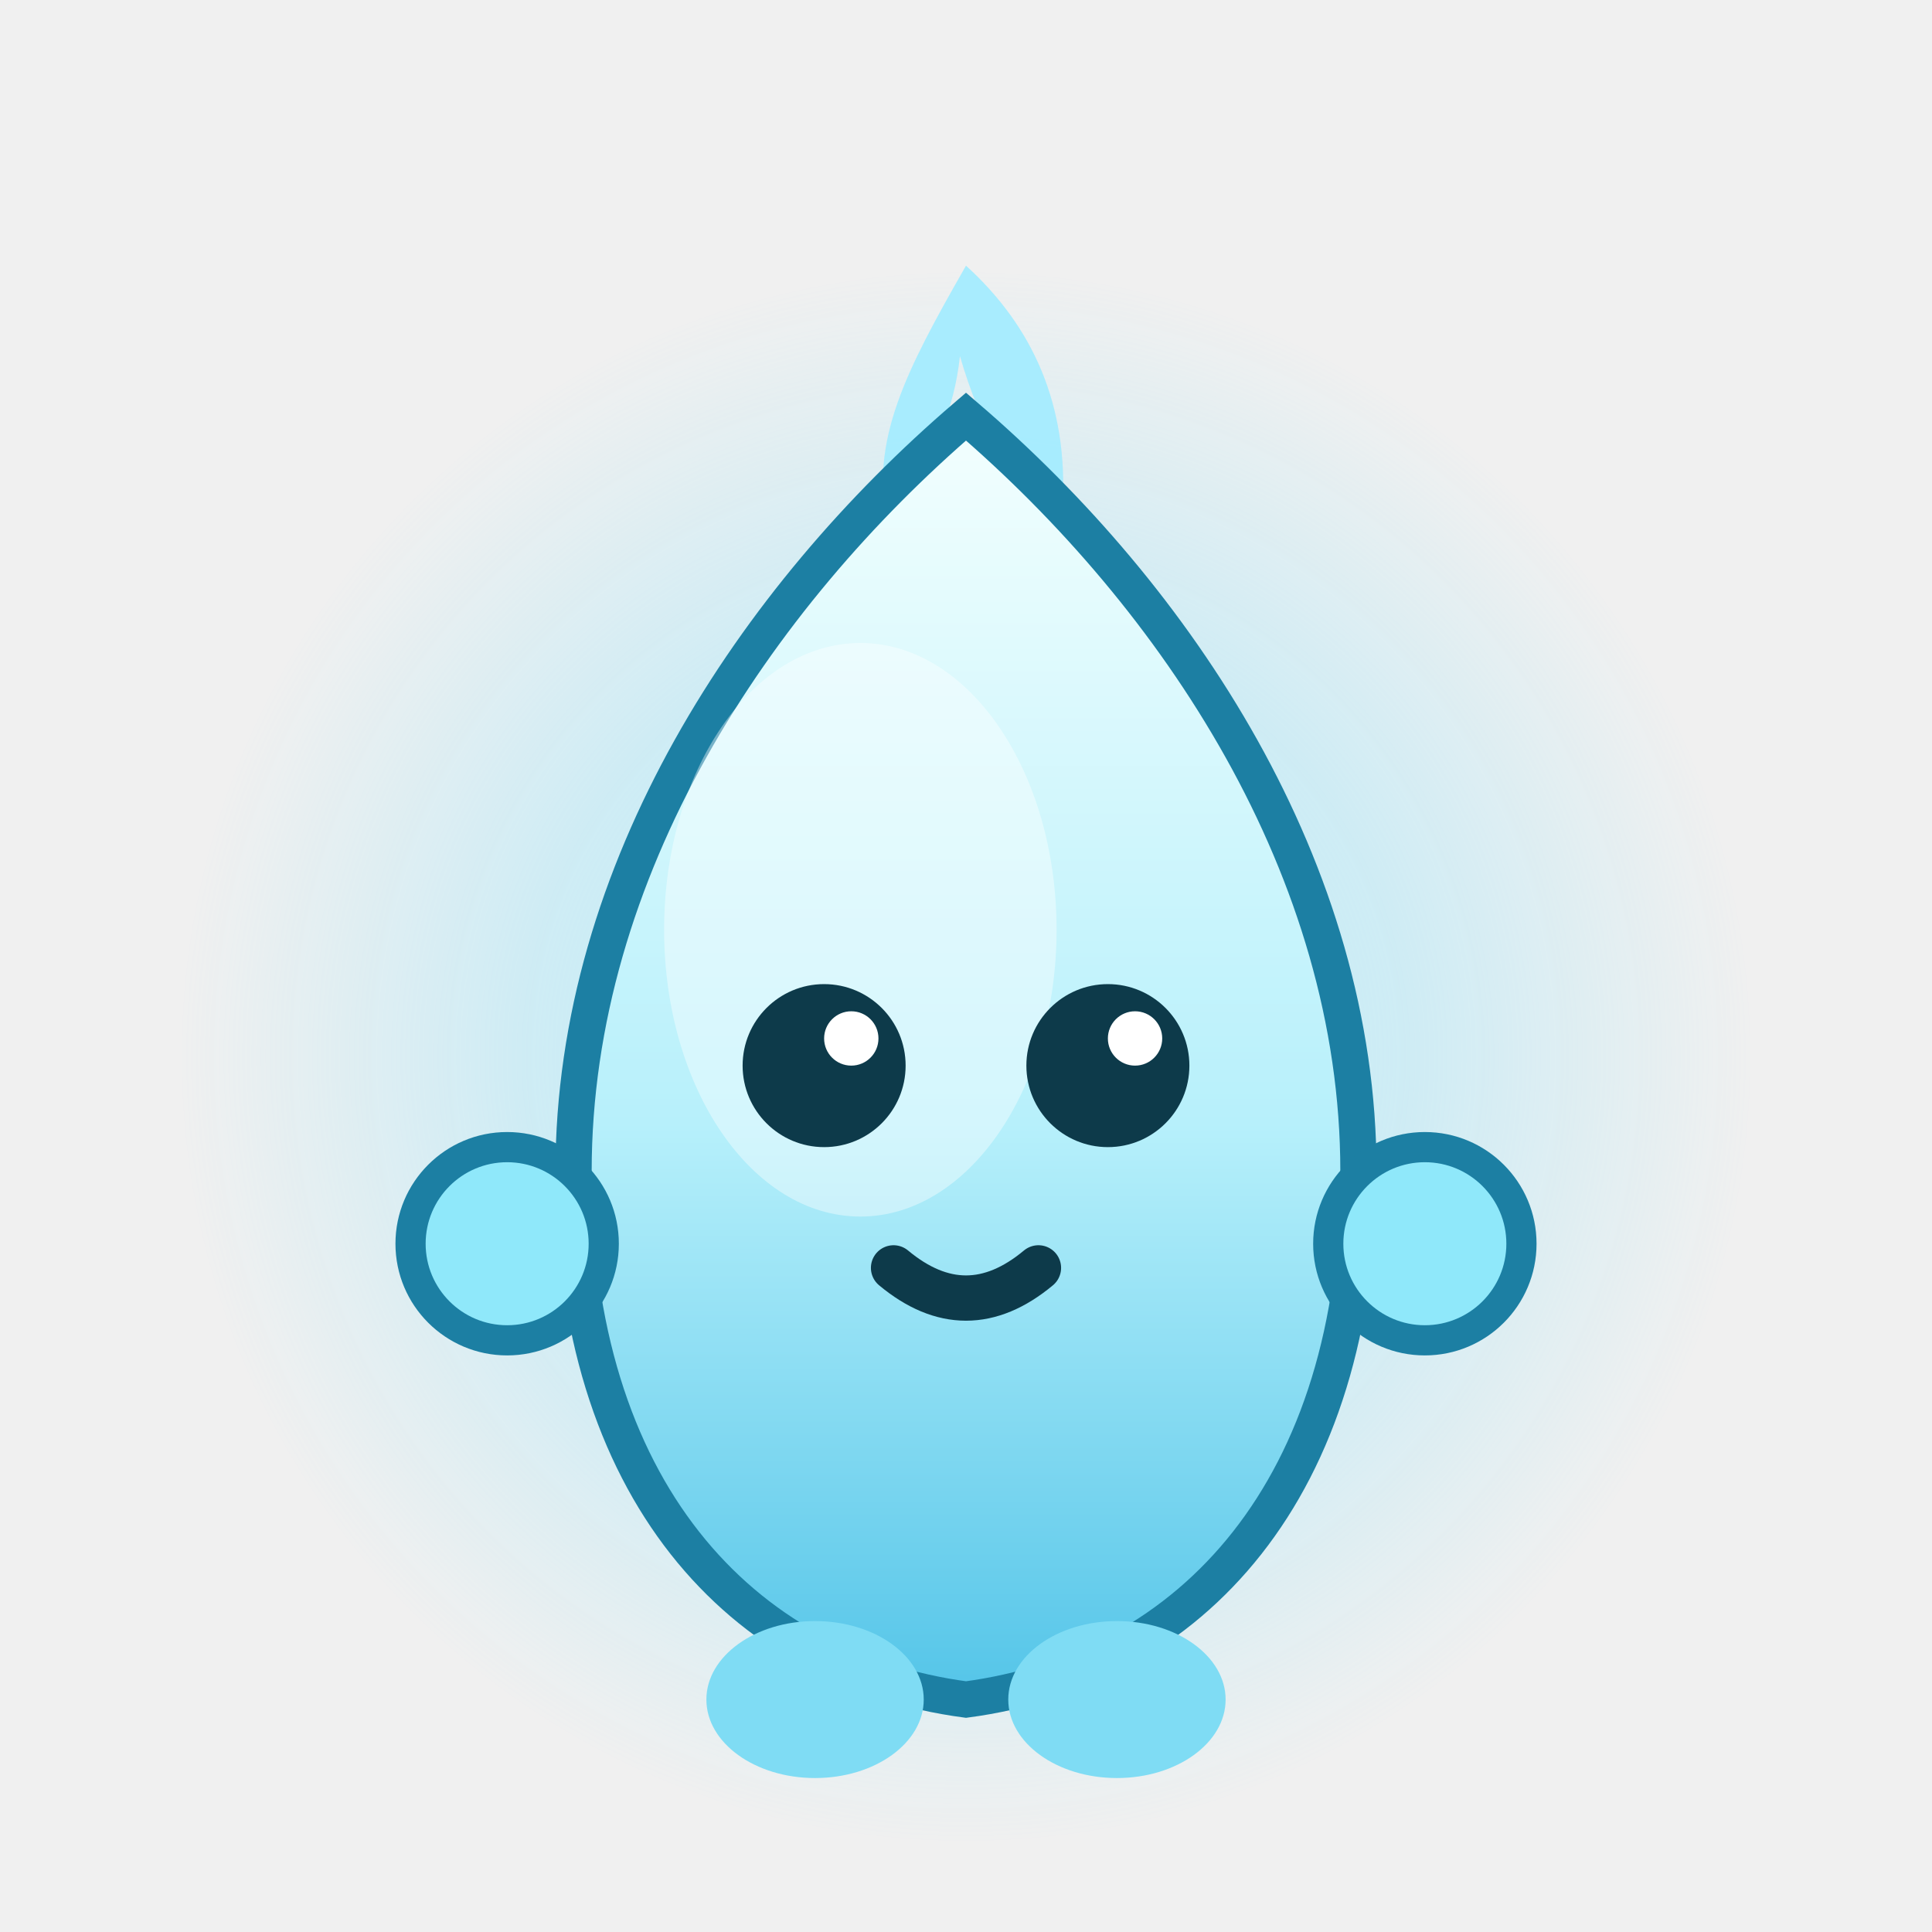
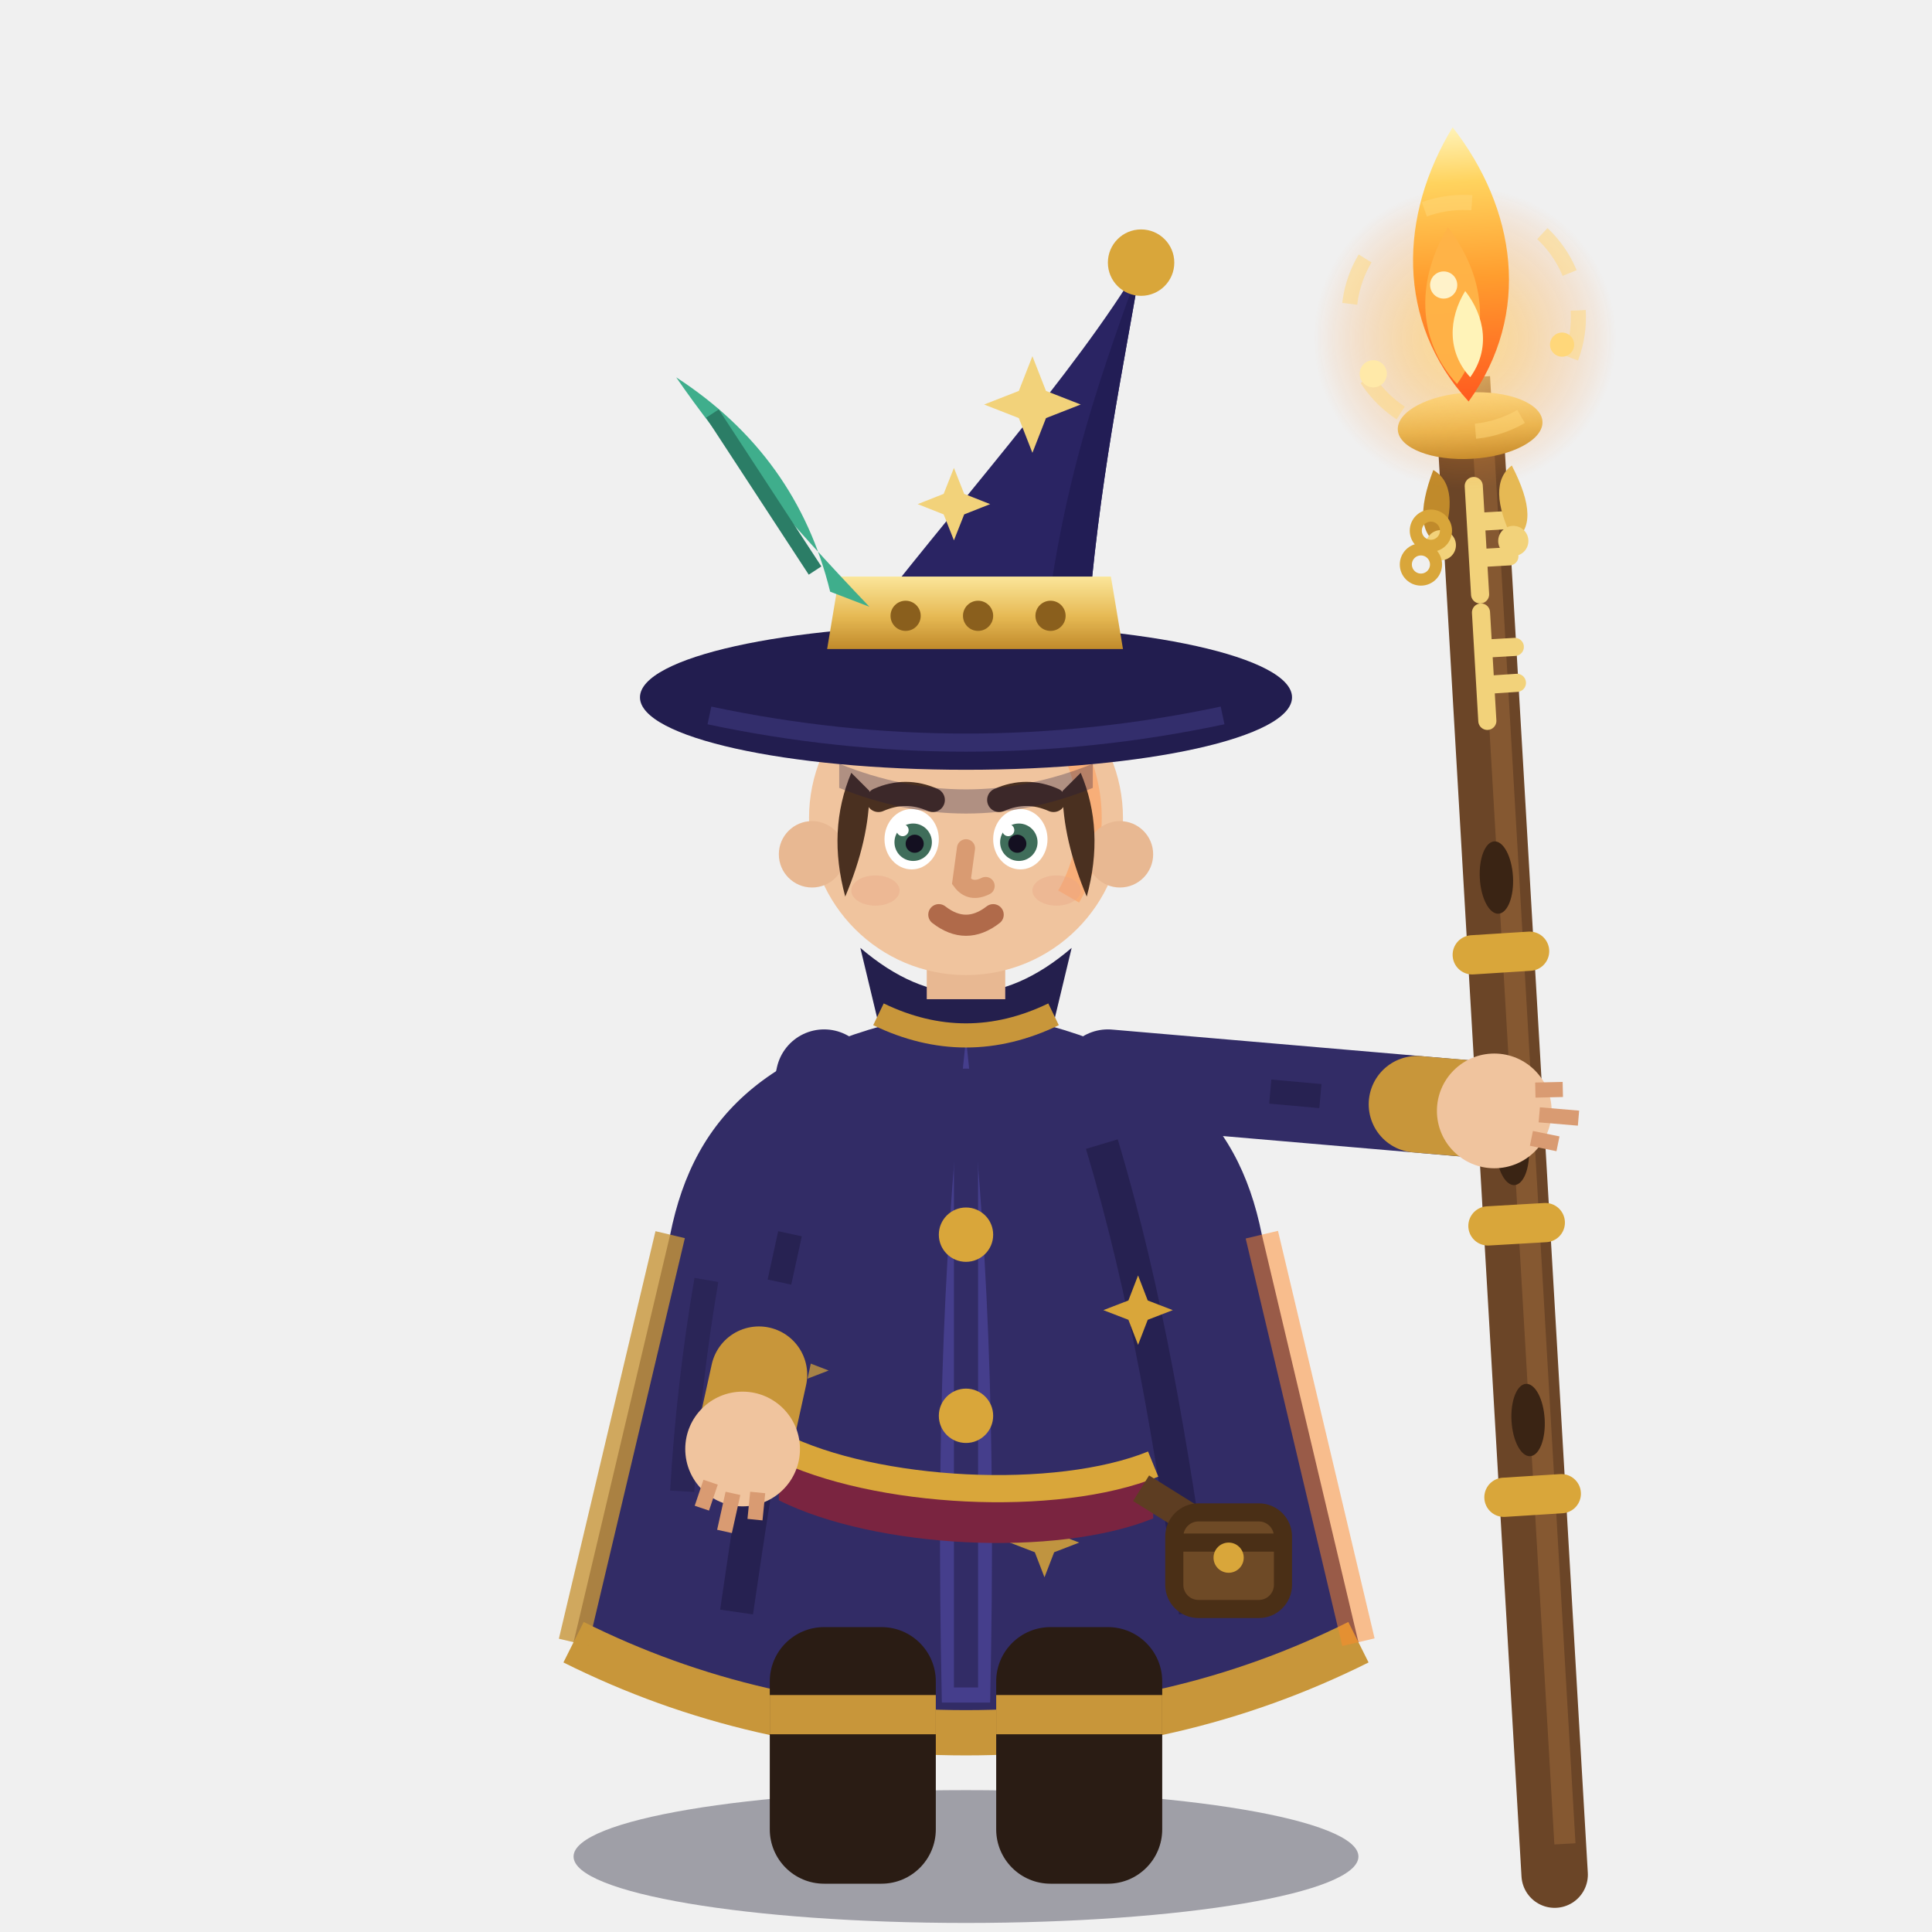
<svg xmlns="http://www.w3.org/2000/svg" viewBox="0 0 64 64">
  <defs>
-     <radialGradient id="glow" cx="0.5" cy="0.5" r="0.5">
-       <stop offset="0" stop-color="#d8fbff" stop-opacity="0.7" />
-       <stop offset="0.55" stop-color="#7fe3ff" stop-opacity="0.3" />
-       <stop offset="1" stop-color="#7fe3ff" stop-opacity="0" />
+     <radialGradient id="glowG">
+       <stop offset="0" stop-color="#ffdf8a" stop-opacity="0.85" />
+       <stop offset="0.5" stop-color="#ffb347" stop-opacity="0.35" />
+       <stop offset="1" stop-color="#ff8a2a" stop-opacity="0" />
    </radialGradient>
-     <linearGradient id="bodyG" x1="0" y1="0" x2="0" y2="1">
-       <stop offset="0" stop-color="#f4fffe" />
-       <stop offset="0.55" stop-color="#b7f0fb" />
-       <stop offset="1" stop-color="#52c4e8" />
+     <linearGradient id="flameG" x1="0" y1="1" x2="0" y2="0">
+       <stop offset="0" stop-color="#ff5a1f" />
+       <stop offset="0.45" stop-color="#ff9d2e" />
+       <stop offset="0.8" stop-color="#ffd35e" />
+       <stop offset="1" stop-color="#fff3b8" />
+     </linearGradient>
+     <linearGradient id="goldG" x1="0" y1="0" x2="0" y2="1">
+       <stop offset="0" stop-color="#fbe69a" />
+       <stop offset="0.55" stop-color="#e6b954" />
+       <stop offset="1" stop-color="#c08a2b" />
    </linearGradient>
  </defs>
-   <circle cx="32" cy="35" r="26" fill="url(#glow)" />
-   <g transform="translate(0,1.8)">
-     <path d="M32 7 C30 10.5 28.8 12.8 29.4 15.6 C31 13.2 31.6 11.8 31.8 10 C32.5 12.4 33.4 14 35.2 15 C35.4 11.6 34.2 9 32 7 Z" fill="#a5ecff" opacity="0.95" />
-     <path d="M32 12 C25 18 19 27 19 37 C19 47.5 24.5 53.5 32 54.5 C39.5 53.5 45 47.5 45 37 C45 27 39 18 32 12 Z" fill="url(#bodyG)" stroke="#1c7fa3" stroke-width="1.2" />
-     <ellipse cx="28.5" cy="29" rx="6.5" ry="9.5" fill="#ffffff" opacity="0.4" />
-     <circle cx="16.8" cy="39.4" r="3.2" fill="#8fe8fa" stroke="#1c7fa3" stroke-width="1" />
-     <circle cx="47.2" cy="39.4" r="3.2" fill="#8fe8fa" stroke="#1c7fa3" stroke-width="1" />
-     <ellipse cx="27" cy="54.5" rx="3.6" ry="2.6" fill="#7fdcf4" />
-     <ellipse cx="37" cy="54.5" rx="3.6" ry="2.6" fill="#7fdcf4" />
-     <circle cx="27.3" cy="33.5" r="2.7" fill="#0d3a4a" />
-     <circle cx="36.7" cy="33.5" r="2.7" fill="#0d3a4a" />
-     <circle cx="28.2" cy="32.6" r="0.9" fill="#ffffff" />
-     <circle cx="37.6" cy="32.6" r="0.9" fill="#ffffff" />
-     <path d="M29.6 40.2 Q32 42.2 34.4 40.2" stroke="#0d3a4a" stroke-width="1.5" fill="none" stroke-linecap="round" />
+   <ellipse cx="32" cy="61.5" rx="13" ry="2.2" fill="#0a0820" opacity="0.35" />
+   <g transform="translate(0 0.9)">
+     <path d="M32 32.5 C25.5 33.5 23 36 22.2 40 L19 53.5 Q25 56.5 32 56.5 Q39 56.5 45 53.5 L41.8 40 C41 36 38.5 33.5 32 32.5 Z" fill="#322c66" />
+     <path d="M27.5 37 C26 42 25.2 47 24.4 52.5" stroke="#241f4d" stroke-width="1.1" fill="none" opacity="0.85" />
+     <path d="M36.5 37 C38 42 38.8 47 39.6 52.5" stroke="#241f4d" stroke-width="1.1" fill="none" opacity="0.85" />
+     <path d="M23.4 41.5 Q22.8 45 22.6 48.5" stroke="#241f4d" stroke-width="0.8" fill="none" opacity="0.6" />
+     <path d="M19 53.5 Q25 56.5 32 56.5 Q39 56.5 45 53.5" stroke="#c8963a" stroke-width="1.5" fill="none" />
+     <path d="M22.2 40 L19 53.5" stroke="#c8963a" stroke-width="1" fill="none" opacity="0.8" />
+     <path d="M41.8 40 L45 53.5" stroke="#ff8a2a" stroke-width="1.1" fill="none" opacity="0.5" />
+     <path d="M26.3 43.35 L26.62 44.18 L27.45 44.5 L26.62 44.82 L26.3 45.65 L25.98 44.82 L25.15 44.5 L25.98 44.18 Z" fill="#d9a63a" opacity="0.7" />
+     <path d="M37.7 41.35 L38.02 42.18 L38.85 42.5 L38.02 42.82 L37.7 43.65 L37.38 42.82 L36.55 42.5 L37.38 42.18 Z" fill="#d9a63a" />
+     <path d="M34.6 49.05 L34.92 49.88 L35.75 50.2 L34.92 50.52 L34.6 51.35 L34.28 50.52 L33.45 50.2 L34.28 49.88 Z" fill="#d9a63a" opacity="0.85" />
+     <path d="M32 33.5 C31.3 40 31 46 31.2 55.5 L32.8 55.5 C33 46 32.7 40 32 33.5 Z" fill="#453e8c" />
+     <line x1="32" y1="34.5" x2="32" y2="55" stroke="#322c66" stroke-width="0.8" />
+     <circle cx="32" cy="40" r="0.9" fill="#d9a63a" />
+     <circle cx="32" cy="46" r="0.9" fill="#d9a63a" />
+     <path d="M25.8 47 C29 48.6 35 48.9 38.2 47.6 L38.2 49.4 C35 50.7 29 50.4 25.8 48.8 Z" fill="#7a2440" />
+     <path d="M25.8 47 C29 48.6 35 48.9 38.2 47.6" stroke="#d9a63a" stroke-width="0.9" fill="none" />
+     <line x1="37.8" y1="48.4" x2="39.4" y2="49.4" stroke="#5d3d22" stroke-width="1" />
+     <rect x="38.9" y="49.2" width="3.6" height="3.2" rx="0.8" fill="#6e4a26" stroke="#4a2f16" stroke-width="0.6" />
+     <line x1="38.9" y1="50.2" x2="42.5" y2="50.2" stroke="#4a2f16" stroke-width="0.6" />
+     <circle cx="40.7" cy="50.7" r="0.5" fill="#d9a63a" />
+     <rect x="25.5" y="53" width="5.5" height="8.5" rx="1.8" fill="#2a1c14" />
+     <line x1="25.5" y1="55.9" x2="31" y2="55.9" stroke="#c8963a" stroke-width="1.3" />
+     <rect x="33" y="53" width="5.5" height="8.5" rx="1.8" fill="#2a1c14" />
+     <line x1="33" y1="55.9" x2="38.5" y2="55.9" stroke="#c8963a" stroke-width="1.3" />
+     <path d="M28.5 30.5 Q32 33.5 35.5 30.5 L34.9 33 Q32 34.5 29.1 33 Z" fill="#241f4d" />
+     <path d="M29.1 32.7 Q32 34.1 34.9 32.7" stroke="#c8963a" stroke-width="0.8" fill="none" />
+     <rect x="30.7" y="29.6" width="2.6" height="2.6" fill="#e8b892" />
+     <circle cx="32" cy="26.2" r="5.2" fill="#f0c49e" />
+     <path d="M35.4 23.6 A5.2 5.2 0 0 1 35.4 28.8" stroke="#ff9d5a" stroke-width="0.8" fill="none" opacity="0.55" />
+     <circle cx="26.9" cy="27.4" r="1.1" fill="#e8b892" />
+     <circle cx="37.1" cy="27.4" r="1.1" fill="#e8b892" />
+     <path d="M28.2 24.7 Q27.4 26.6 28 28.8 Q28.8 26.9 28.8 25.3 Z" fill="#4a3020" />
+     <path d="M35.8 24.7 Q36.6 26.6 36 28.8 Q35.2 26.9 35.2 25.3 Z" fill="#4a3020" />
+     <path d="M29.1 25.6 Q30 25.2 30.9 25.6" stroke="#4a3020" stroke-width="0.8" fill="none" stroke-linecap="round" />
+     <path d="M33.1 25.6 Q34 25.2 34.9 25.6" stroke="#4a3020" stroke-width="0.8" fill="none" stroke-linecap="round" />
+     <ellipse cx="30.2" cy="26.9" rx="0.9" ry="1" fill="#ffffff" />
+     <ellipse cx="33.8" cy="26.9" rx="0.9" ry="1" fill="#ffffff" />
+     <circle cx="30.25" cy="27" r="0.62" fill="#3f6d5a" />
+     <circle cx="33.75" cy="27" r="0.62" fill="#3f6d5a" />
+     <circle cx="30.3" cy="27.05" r="0.3" fill="#141021" />
+     <circle cx="33.7" cy="27.05" r="0.3" fill="#141021" />
+     <circle cx="29.9" cy="26.6" r="0.2" fill="#ffffff" />
+     <circle cx="33.4" cy="26.6" r="0.2" fill="#ffffff" />
+     <path d="M32 27.2 L31.85 28.3 Q32.15 28.7 32.65 28.45" stroke="#d99b72" stroke-width="0.6" fill="none" stroke-linecap="round" />
+     <path d="M31.1 29.4 Q32 30.1 32.9 29.4" stroke="#b06a4a" stroke-width="0.7" fill="none" stroke-linecap="round" />
+     <ellipse cx="29" cy="28.6" rx="0.8" ry="0.5" fill="#e8a585" opacity="0.4" />
+     <ellipse cx="35" cy="28.6" rx="0.8" ry="0.5" fill="#e8a585" opacity="0.4" />
+     <path d="M27.8 24.4 Q32 26.1 36.2 24.4 L36.2 25.2 Q32 26.9 27.8 25.2 Z" fill="#1a1540" opacity="0.3" />
+     <ellipse cx="32" cy="22.2" rx="10.8" ry="2.4" fill="#221d4f" />
+     <path d="M23.5 22.8 Q32 24.6 40.5 22.8" stroke="#3a3478" stroke-width="0.6" fill="none" opacity="0.7" />
+     <path d="M37.8 7.8 C35.6 11.5 31.5 16 28.3 20.2 L36 20.2 C36.4 15 37.2 11.4 37.8 7.8 Z" fill="#2a2463" />
+     <path d="M37.8 7.8 C37.2 11.4 36.4 15 36 20.2 L34.6 20.2 C35.2 14.8 36.6 11.2 37.8 7.8 Z" fill="#221d55" />
+     <path d="M27.8 18.2 L36.8 18.2 L37.2 20.6 L27.4 20.6 Z" fill="url(#goldG)" />
+     <circle cx="30" cy="19.5" r="0.5" fill="#8a5f1d" />
+     <circle cx="32.4" cy="19.5" r="0.5" fill="#8a5f1d" />
+     <circle cx="34.8" cy="19.5" r="0.5" fill="#8a5f1d" />
+     <path d="M34.2 10.9 L34.65 12.05 L35.8 12.5 L34.65 12.95 L34.2 14.1 L33.75 12.95 L32.6 12.5 L33.75 12.05 Z" fill="#f2d27a" />
+     <path d="M31.6 14.6 L31.94 15.46 L32.8 15.8 L31.94 16.14 L31.6 17 L31.26 16.14 L30.4 15.8 L31.26 15.46 Z" fill="#f2d27a" />
+     <path d="M28.8 19.2 Q24.6 14.8 22.4 11.6 Q26.4 14.2 27.5 18.7 Z" fill="#3fae8c" />
+     <line x1="27" y1="18" x2="23.6" y2="12.8" stroke="#2b7d66" stroke-width="0.5" />
+     <circle cx="37.8" cy="7.8" r="1.1" fill="#d9a63a" />
+     <line x1="27.3" y1="34.8" x2="24.6" y2="47.1" stroke="#322c66" stroke-width="3.2" stroke-linecap="round" />
+     <line x1="26.17" y1="39.97" x2="25.82" y2="41.57" stroke="#241f4d" stroke-width="0.8" opacity="0.8" />
+     <line x1="25.14" y1="44.64" x2="24.76" y2="46.36" stroke="#c8963a" stroke-width="3.2" stroke-linecap="round" />
+     <circle cx="24.6" cy="47.1" r="1.9" fill="#f0c49e" />
+     <path d="M23.54 48.2 L23.25 49.06 M24.28 48.57 L24 49.83 M25.1 48.54 L25.01 49.44" stroke="#d99b72" stroke-width="0.5" fill="none" />
+     <line x1="51.5" y1="61.2" x2="48.7" y2="13.2" stroke="#6b4527" stroke-width="2.2" stroke-linecap="round" />
+     <line x1="51.84" y1="60.18" x2="49.01" y2="11.58" stroke="#8a5c33" stroke-width="0.7" opacity="0.85" />
+     <path d="M49.03 18.79 L48.82 15.2 M48.96 17.59 L50 17.53 M48.89 16.39 L49.93 16.33" stroke="#f2d27a" stroke-width="0.6" fill="none" stroke-linecap="round" />
+     <path d="M49.27 22.98 L49.06 19.39 M49.2 21.79 L50.25 21.72 M49.13 20.59 L50.18 20.53" stroke="#f2d27a" stroke-width="0.6" fill="none" stroke-linecap="round" />
+     <line x1="48.77" y1="30.73" x2="50.67" y2="30.61" stroke="#d9a63a" stroke-width="1.3" stroke-linecap="round" />
+     <line x1="49.29" y1="39.71" x2="51.19" y2="39.6" stroke="#d9a63a" stroke-width="1.3" stroke-linecap="round" />
+     <line x1="49.82" y1="48.7" x2="51.72" y2="48.58" stroke="#d9a63a" stroke-width="1.3" stroke-linecap="round" />
+     <ellipse cx="49.57" cy="28.17" rx="0.55" ry="1.2" transform="rotate(-3.34 49.57 28.17)" fill="#3a2414" />
+     <ellipse cx="50.1" cy="37.16" rx="0.55" ry="1.2" transform="rotate(-3.34 50.1 37.16)" fill="#3a2414" />
+     <ellipse cx="50.62" cy="46.14" rx="0.55" ry="1.2" transform="rotate(-3.34 50.62 46.14)" fill="#3a2414" />
+     <ellipse cx="48.7" cy="13.2" rx="2.4" ry="1.1" transform="rotate(-3.34 48.7 13.2)" fill="url(#goldG)" />
+     <path d="M50.08 14.52 Q51.09 16.47 50.13 17.02 Q49.22 15.17 50.08 14.52 Z" fill="#e6b954" />
+     <path d="M47.48 14.67 Q46.7 16.72 47.73 17.16 Q48.42 15.22 47.48 14.67 Z" fill="#c08a2b" />
+     <circle cx="50.13" cy="17.02" r="0.5" fill="#f2d27a" />
+     <circle cx="47.73" cy="17.16" r="0.5" fill="#f2d27a" />
+     <circle cx="47.4" cy="16.68" r="0.5" fill="none" stroke="#d9a63a" stroke-width="0.4" />
+     <circle cx="47.07" cy="17.8" r="0.5" fill="none" stroke="#d9a63a" stroke-width="0.4" />
+     <line x1="36.7" y1="34.8" x2="49.5" y2="35.9" stroke="#322c66" stroke-width="3.2" stroke-linecap="round" />
+     <line x1="42.08" y1="35.26" x2="43.74" y2="35.41" stroke="#241f4d" stroke-width="0.8" opacity="0.8" />
+     <line x1="46.94" y1="35.68" x2="48.73" y2="35.83" stroke="#c8963a" stroke-width="3.2" stroke-linecap="round" />
+     <circle cx="49.5" cy="35.9" r="1.9" fill="#f0c49e" />
+     <path d="M50.73 36.81 L51.61 36.99 M50.99 36.03 L52.29 36.14 M50.86 35.21 L51.77 35.19" stroke="#d99b72" stroke-width="0.5" fill="none" />
+     <g transform="translate(48.65 12.4) rotate(-3.34)">
+       <circle cx="0" cy="-2.1" r="5" fill="url(#glowG)" />
+       <path d="M0 0 C-2.27 -2.8 -1.93 -6.3 0 -9.1 C1.93 -6.3 2.28 -2.8 0 0 Z" fill="url(#flameG)" />
+       <path d="M0 0 C-1.3 -1.6 -1.1 -3.6 0 -5.2 C1.1 -3.6 1.3 -1.6 0 0 Z" transform="translate(-0.35 -0.6)" fill="#ffb347" opacity="0.95" />
+       <path d="M0 0 C-0.72 -0.88 -0.61 -1.98 0 -2.86 C0.61 -1.98 0.72 -0.88 0 0 Z" transform="translate(0.1 -0.8)" fill="#fff3b8" />
+       <circle cx="0" cy="-2.8" r="3.8" fill="none" stroke="#ffd77a" stroke-width="0.5" stroke-dasharray="1.6 2.6" opacity="0.5" />
+       <circle cx="-3.1" cy="-1.1" r="0.45" fill="#ffe9a8" />
+       <circle cx="3.2" cy="-1.7" r="0.4" fill="#ffd77a" />
+       <circle cx="-0.6" cy="-3.9" r="0.45" fill="#fff2c9" />
+     </g>
  </g>
</svg>
